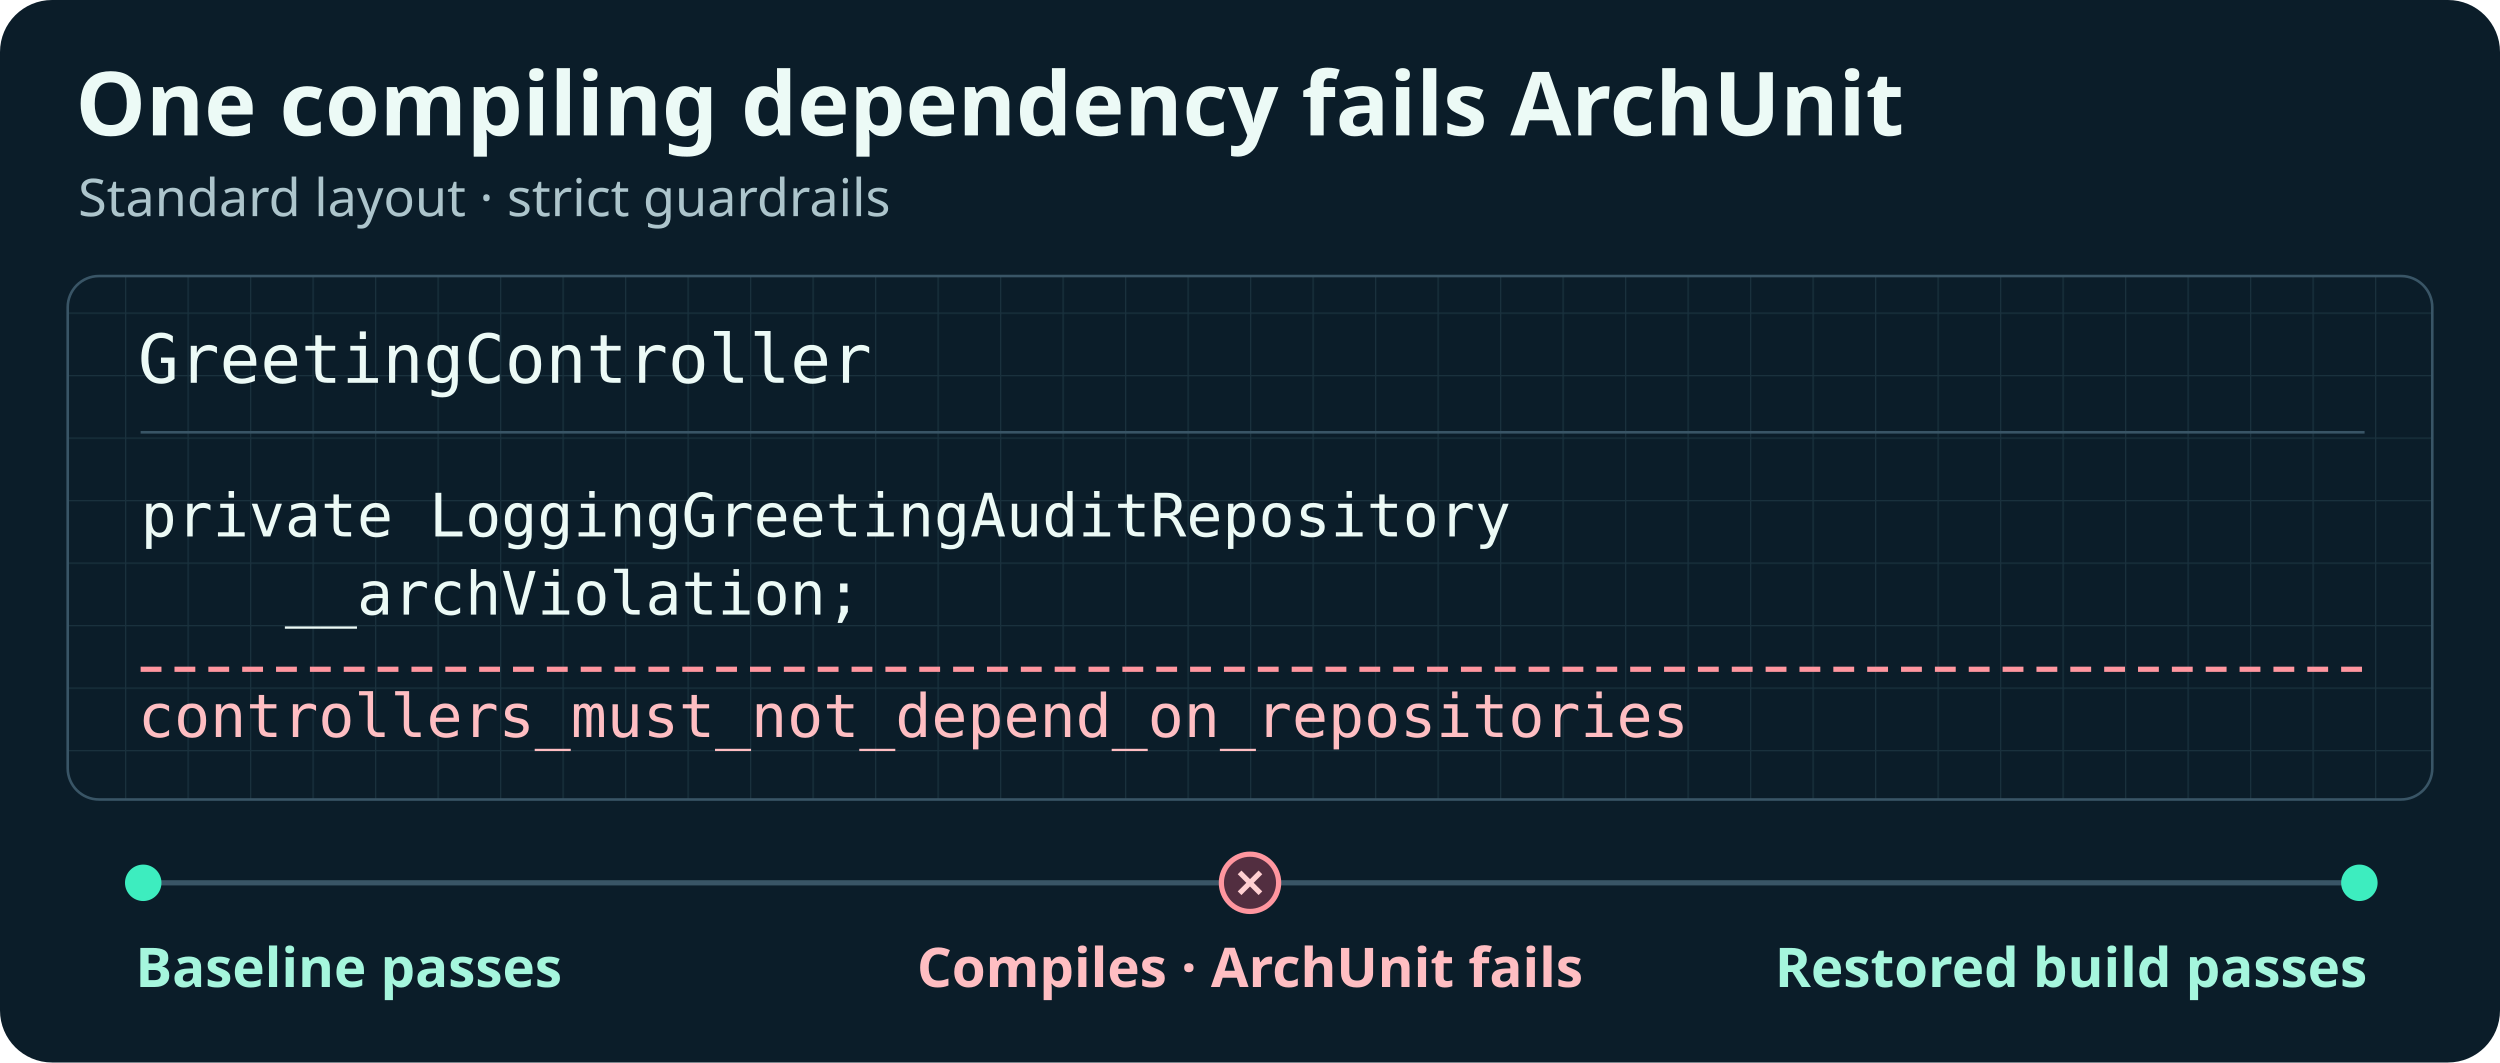
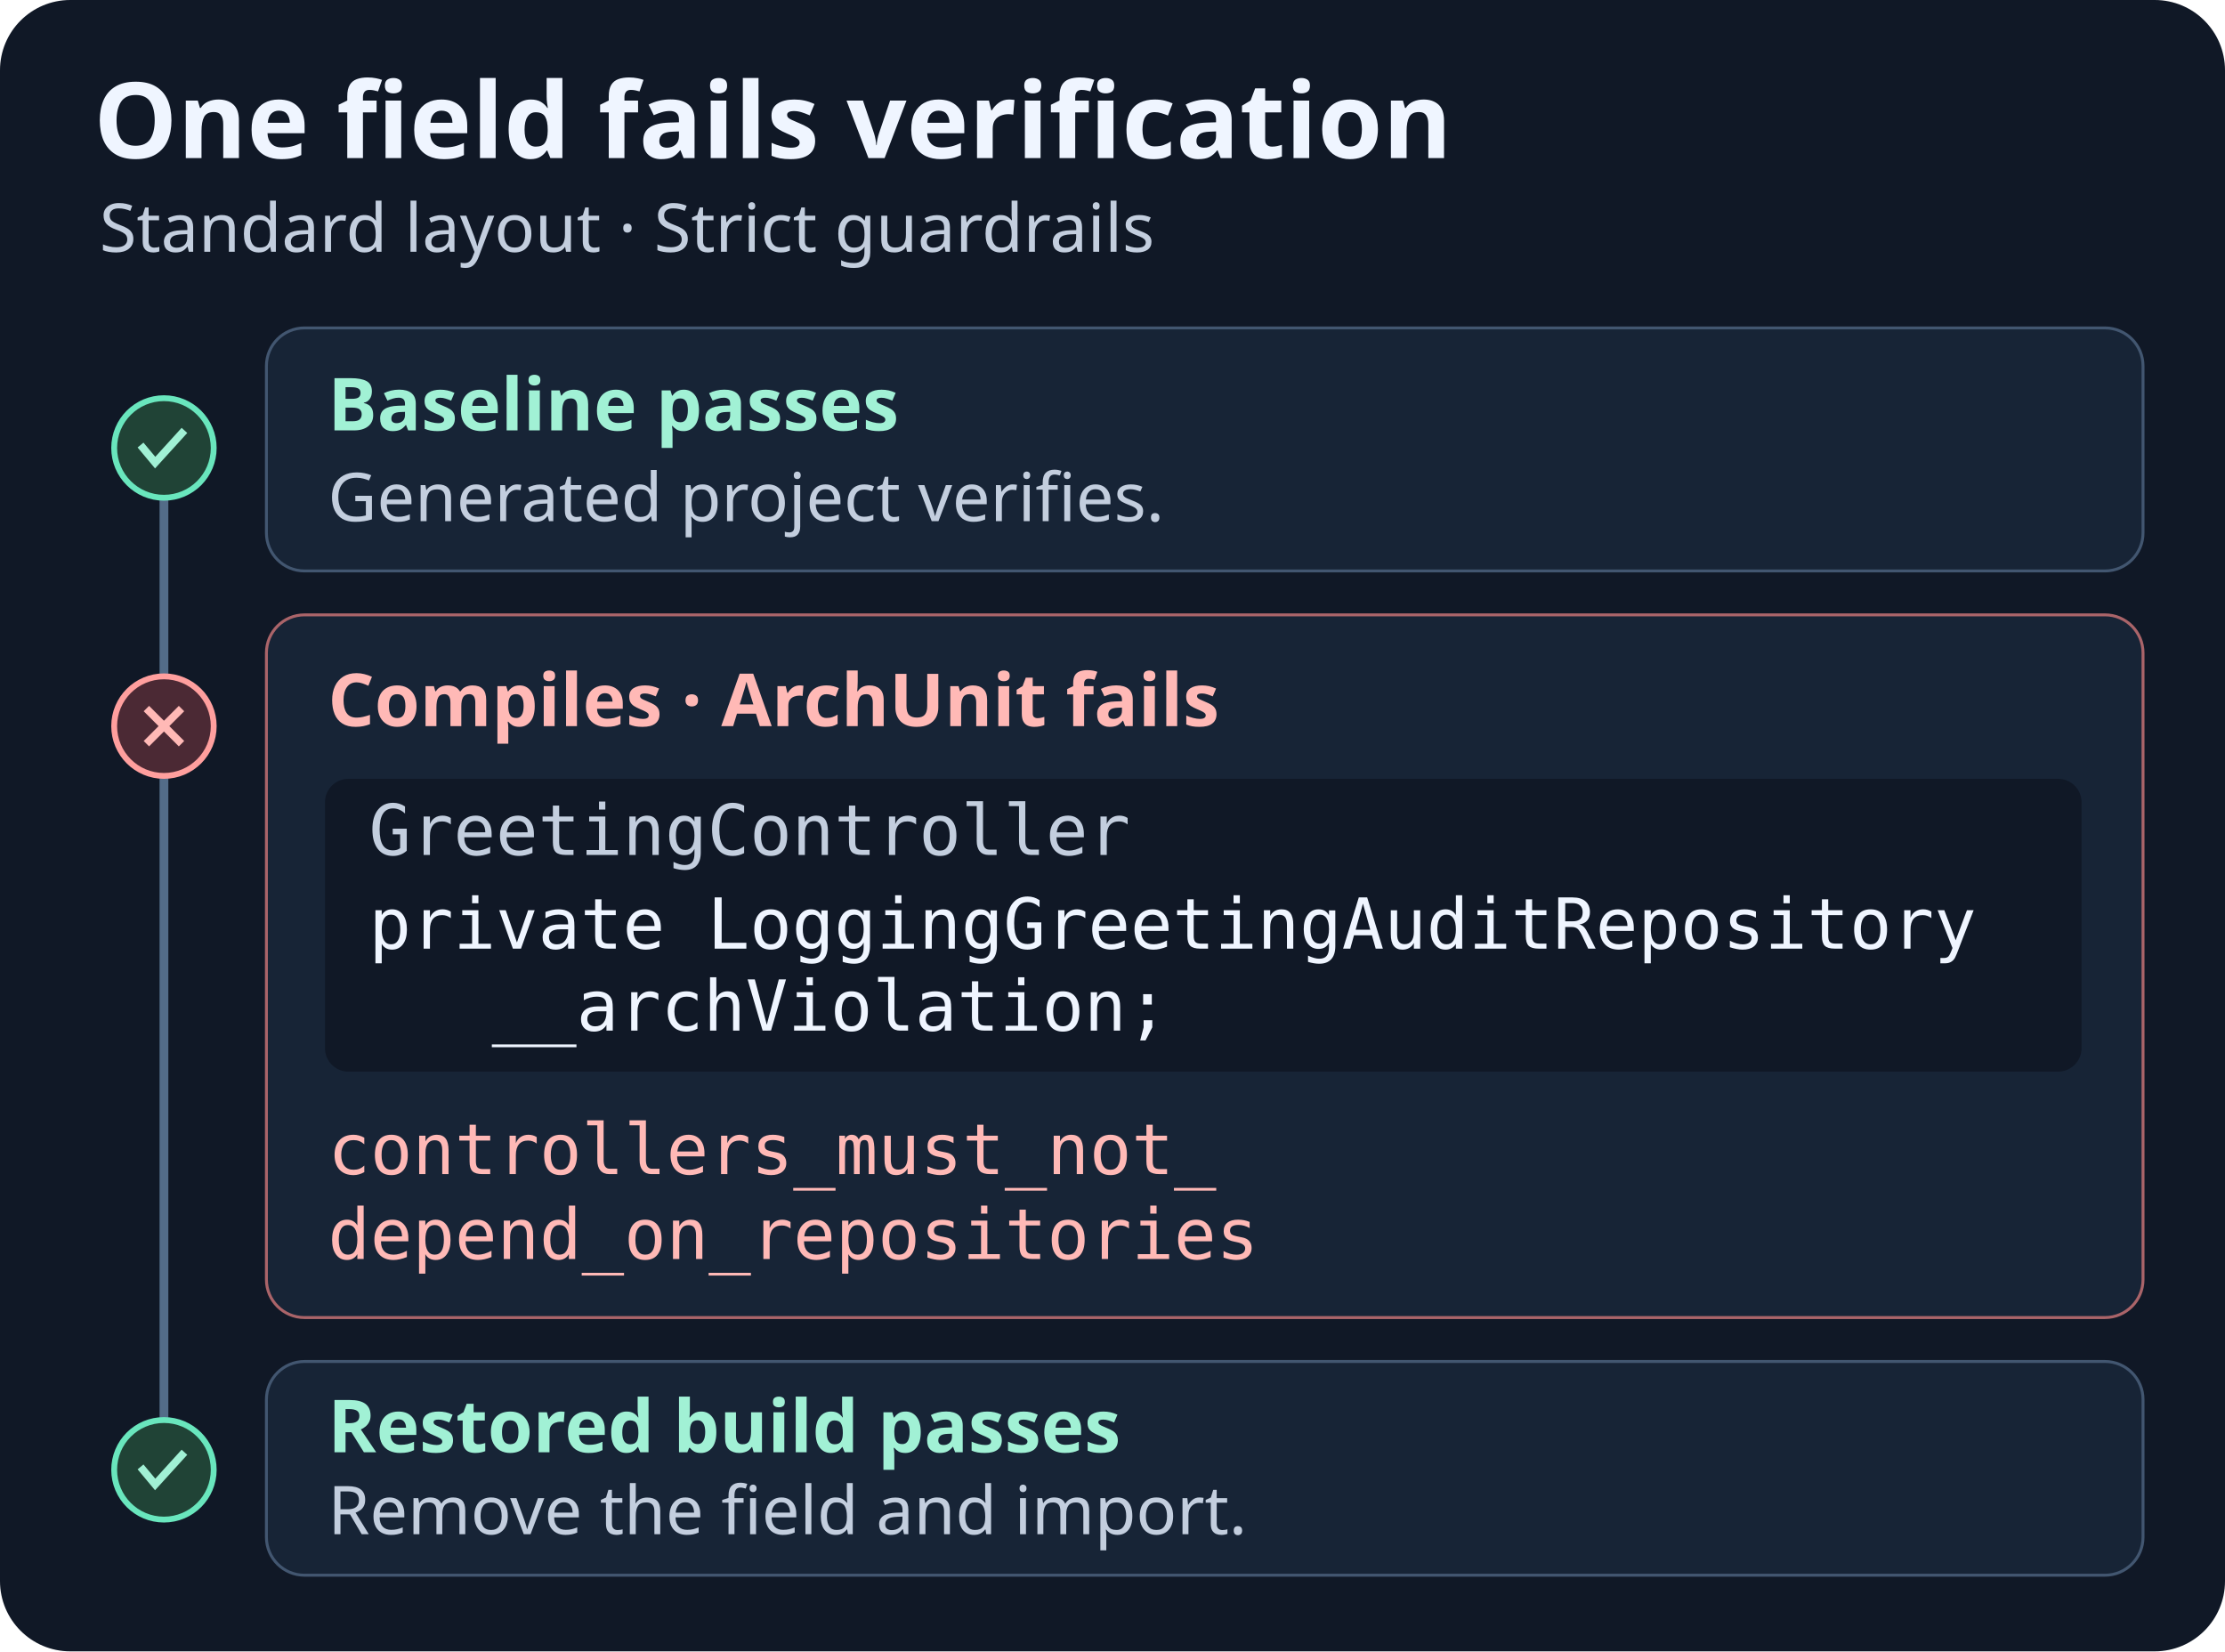
- <svg xmlns="http://www.w3.org/2000/svg" width="960" height="408" viewBox="0 0 960 408" role="img" aria-labelledby="title description">
-   <defs>
-     <pattern id="grid" width="24" height="24" patternUnits="userSpaceOnUse">
-       <path d="M24 0H0V24" fill="none" stroke="#24404c" opacity=".58" />
-     </pattern>
-   </defs>
-   <rect width="960" height="408" rx="20" fill="#0b1d29" />
-   <g font-family="system-ui, sans-serif" fill="#ecfaf6">
-     <text x="29" y="52" font-size="34" font-weight="700">One compiling dependency fails ArchUnit</text>
-     <text x="30" y="83" font-size="20" fill="#adc5cc">Standard layout · strict guardrails</text>
+ <svg xmlns="http://www.w3.org/2000/svg" width="760" height="564" viewBox="0 0 760 564" role="img" aria-labelledby="title description">
+   <rect width="760" height="564" rx="24" fill="#101826" />
+   <g font-family="system-ui, sans-serif">
+     <text x="32" y="54" font-size="36" font-weight="730" fill="#eff5ff">One field fails verification</text>
+     <text x="34" y="86" font-size="23" fill="#c3cede">Standard layout · Strict guardrails</text>
  </g>
-   <rect x="26" y="106" width="908" height="201" rx="12" fill="url(#grid)" stroke="#395566" />
-   <g font-family="ui-monospace, Menlo, Consolas, monospace" fill="#ecfaf6">
-     <text x="53" y="147" font-size="26">GreetingController</text>
-     <text x="54" y="206" font-size="23">
-       <tspan x="54">private LoggingGreetingAuditRepository</tspan>
-       <tspan x="54" dy="30" xml:space="preserve">    __archViolation;</tspan>
+   <path d="M56 147v348" stroke="#536c88" stroke-width="3" />
+   <g fill="#172436" stroke="#425670">
+     <rect x="91" y="112" width="641" height="83" rx="13" />
+     <rect x="91" y="210" width="641" height="240" rx="13" stroke="#aa6469" />
+     <rect x="91" y="465" width="641" height="73" rx="13" />
+   </g>
+   <g font-family="system-ui, sans-serif" font-size="25" font-weight="700">
+     <circle cx="56" cy="153" r="17" fill="#204336" stroke="#69e6bd" stroke-width="2" />
+     <path d="m48 152 5 6 10-11" fill="none" stroke="#a1f1d5" stroke-width="2.6" />
+     <text x="112" y="147" fill="#a1f1d5">Baseline passes</text>
+     <text x="112" y="178" fill="#c3cede" font-size="23" font-weight="400">Generated project verifies.</text>
+     <circle cx="56" cy="248" r="17" fill="#4b2934" stroke="#ff9f9e" stroke-width="2" />
+     <path d="m50 242 12 12m0-12-12 12" stroke="#ffb9b6" stroke-width="2.6" />
+     <text x="112" y="248" fill="#ffb9b6">Compiles · ArchUnit fails</text>
+     <circle cx="56" cy="502" r="17" fill="#204336" stroke="#69e6bd" stroke-width="2" />
+     <path d="m48 501 5 6 10-11" fill="none" stroke="#a1f1d5" stroke-width="2.6" />
+     <text x="112" y="496" fill="#a1f1d5">Restored build passes</text>
+     <text x="112" y="524" fill="#c3cede" font-size="23" font-weight="400">Remove the field and import.</text>
+   </g>
+   <rect x="111" y="266" width="600" height="100" rx="8" fill="#101826" />
+   <g font-family="ui-monospace, Menlo, Consolas, monospace" fill="#eff5ff" font-size="24">
+     <text x="126" y="292" fill="#c3cede">GreetingController</text>
+     <text x="126" y="324">private LoggingGreetingAuditRepository</text>
+     <text x="168" y="352">__archViolation;</text>
+     <text x="112" y="401" fill="#ffb9b6" aria-label="controllers_must_not_depend_on_repositories">
+       <tspan x="112">controllers_must_not_</tspan>
+       <tspan x="112" dy="29">depend_on_repositories</tspan>
    </text>
-     <text x="53" y="283" font-size="23" fill="#ffbec2">controllers_must_not_depend_on_repositories</text>
-   </g>
-   <path d="M54 166h854" stroke="#395566" />
-   <path d="M54 257h854" stroke="#ff969f" stroke-dasharray="8 5" stroke-width="2" />
-   <path d="M54 339h852" stroke="#395566" stroke-width="2" />
-   <g font-family="system-ui, sans-serif" font-size="21" font-weight="700">
-     <circle cx="55" cy="339" r="7" fill="#3dedbf" />
-     <text x="52" y="379" fill="#a5f6dd">Baseline passes</text>
-     <circle cx="480" cy="339" r="11" fill="#522e40" stroke="#ff969f" stroke-width="2" />
-     <path d="m476 335 8 8m0-8-8 8" stroke="#ffd0d2" stroke-width="2" />
-     <text x="480" y="379" text-anchor="middle" fill="#ffbec2">Compiles · ArchUnit fails</text>
-     <circle cx="906" cy="339" r="7" fill="#3dedbf" />
-     <text x="909" y="379" text-anchor="end" fill="#a5f6dd">Restored build passes</text>
  </g>
</svg>
